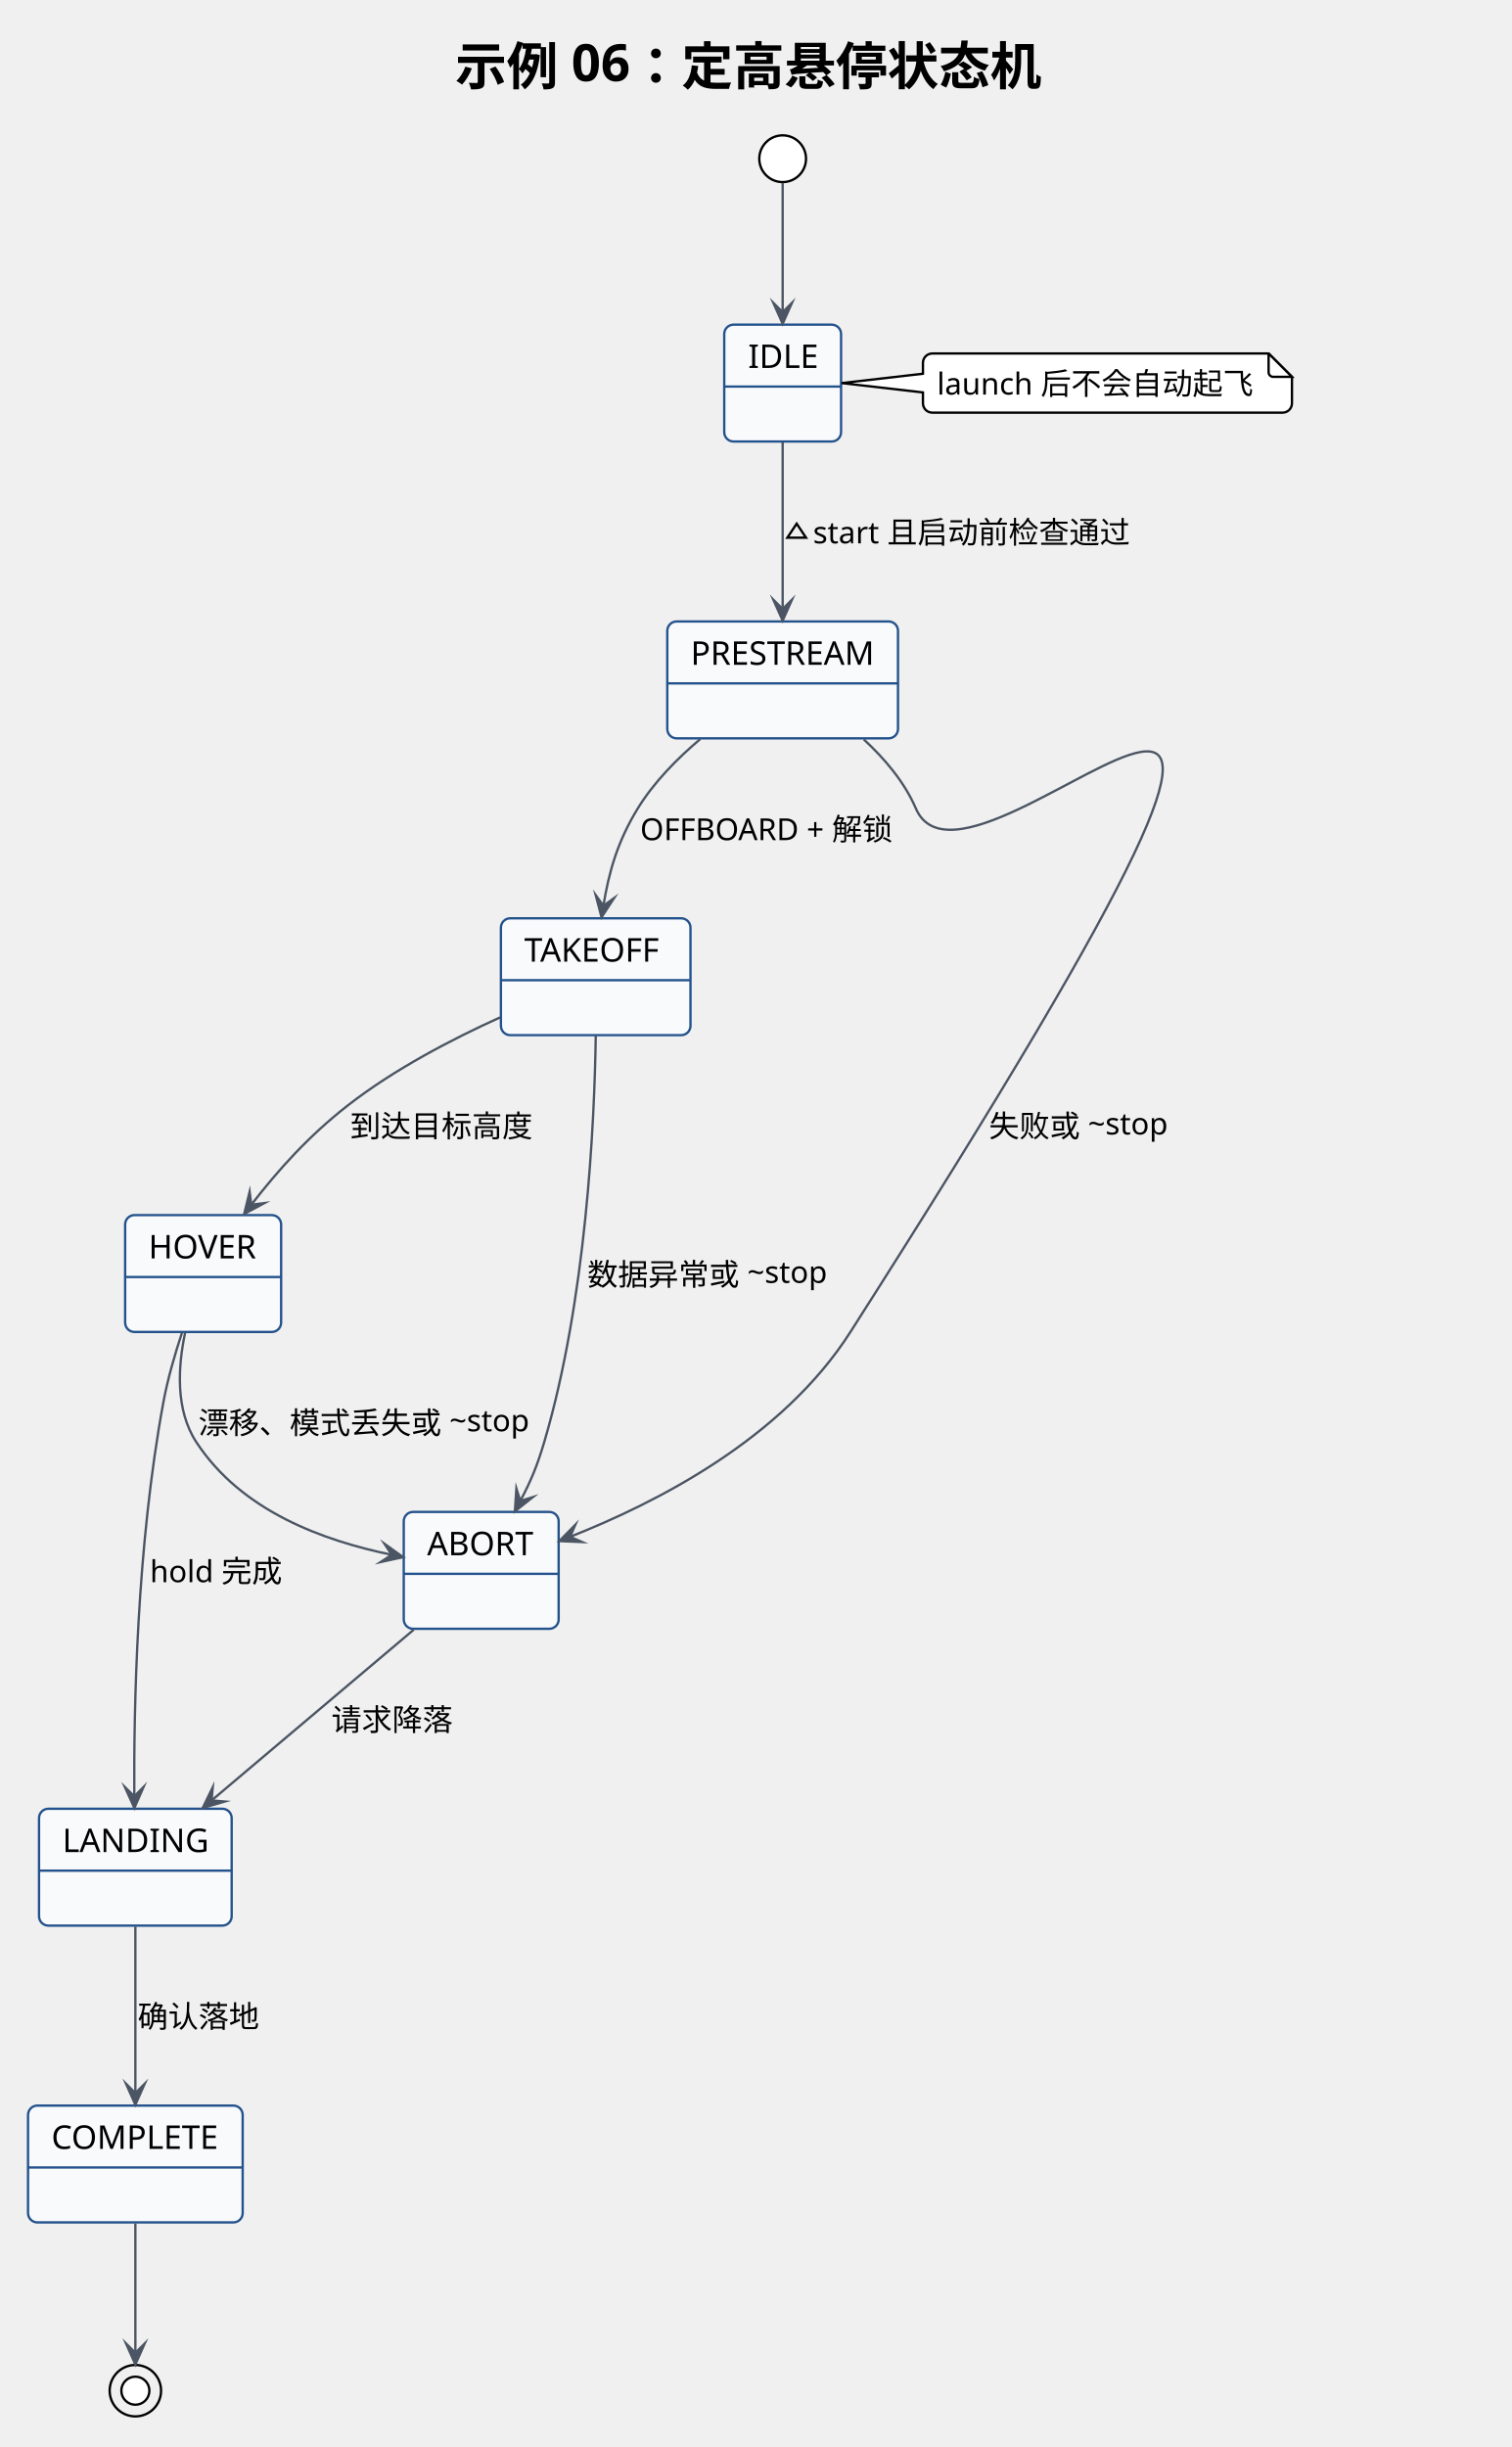
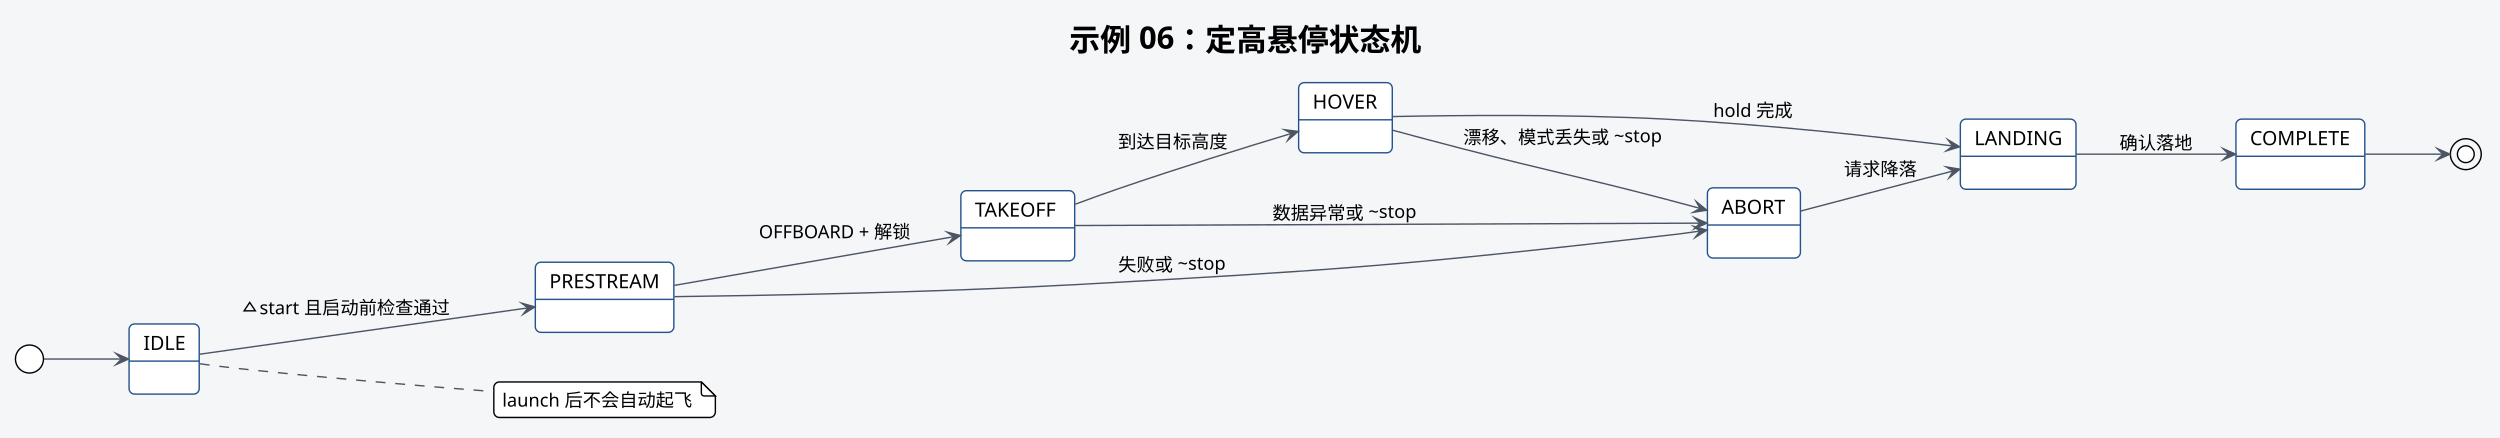
- <svg xmlns="http://www.w3.org/2000/svg" contentStyleType="text/css" data-diagram-type="STATE" height="1047px" preserveAspectRatio="none" style="width:647px;height:1047px;" version="1.1" viewBox="0 0 647 1047" width="647px" zoomAndPan="magnify">
+ <svg xmlns="http://www.w3.org/2000/svg" contentStyleType="text/css" data-diagram-type="STATE" height="312px" preserveAspectRatio="none" style="width:1782px;height:312px;background:#F4F6F8;" version="1.1" viewBox="0 0 1782 312" width="1782px" zoomAndPan="magnify">
  <defs />
  <g>
-     <g class="title" data-source-line="9">
-       <text fill="#000000" font-family="sans-serif" font-size="22" font-weight="700" lengthAdjust="spacing" textLength="256.276" x="194.812" y="36.27">示例 06：定高悬停状态机</text>
+     <rect fill="#F4F6F8" height="312" style="stroke:none;stroke-width:1;" width="1782" x="0" y="0" />
+     <g class="title" data-source-line="10">
+       <text fill="#000000" font-family="sans-serif" font-size="22" font-weight="700" lengthAdjust="spacing" textLength="256.276" x="762.177" y="36.27">示例 06：定高悬停状态机</text>
    </g>
-     <g class="start_entity" data-qualified-name=".start." data-source-line="10" id="ent0001">
-       <ellipse cx="334.93" cy="67.91" fill="#FFFFFF" rx="10" ry="10" style="stroke:#000000;stroke-width:1;" />
+     <g class="start_entity" data-qualified-name=".start." data-source-line="11" id="ent0001">
+       <ellipse cx="21" cy="255.91" fill="#FFFFFF" rx="10" ry="10" style="stroke:#000000;stroke-width:1;" />
    </g>
-     <g class="entity" data-qualified-name="IDLE" data-source-line="10" id="ent0002">
-       <rect fill="#F8FAFC" height="50" rx="4" ry="4" style="stroke:#24528C;stroke-width:1;" width="50" x="309.93" y="138.91" />
-       <line style="stroke:#24528C;stroke-width:1;" x1="309.93" x2="359.93" y1="165.398" y2="165.398" />
-       <text fill="#000000" font-family="sans-serif" font-size="14" lengthAdjust="spacing" textLength="29.572" x="320.144" y="157.445">IDLE</text>
+     <g class="entity" data-qualified-name="IDLE" data-source-line="11" id="ent0002">
+       <rect fill="#FFFFFF" height="50" rx="4" ry="4" style="stroke:#24528C;stroke-width:1;" width="50" x="92" y="230.91" />
+       <line style="stroke:#24528C;stroke-width:1;" x1="92" x2="142" y1="257.398" y2="257.398" />
+       <text fill="#000000" font-family="sans-serif" font-size="14" lengthAdjust="spacing" textLength="29.572" x="102.214" y="249.445">IDLE</text>
    </g>
-     <g class="entity" data-qualified-name="PRESTREAM" data-source-line="11" id="ent0004">
-       <rect fill="#F8FAFC" height="50" rx="4" ry="4" style="stroke:#24528C;stroke-width:1;" width="98.73" x="285.56" y="265.91" />
-       <line style="stroke:#24528C;stroke-width:1;" x1="285.56" x2="384.289" y1="292.398" y2="292.398" />
-       <text fill="#000000" font-family="sans-serif" font-size="14" lengthAdjust="spacing" textLength="78.73" x="295.56" y="284.445">PRESTREAM</text>
+     <g class="entity" data-qualified-name="PRESTREAM" data-source-line="12" id="ent0004">
+       <rect fill="#FFFFFF" height="50" rx="4" ry="4" style="stroke:#24528C;stroke-width:1;" width="98.73" x="381.59" y="186.91" />
+       <line style="stroke:#24528C;stroke-width:1;" x1="381.59" x2="480.32" y1="213.398" y2="213.398" />
+       <text fill="#000000" font-family="sans-serif" font-size="14" lengthAdjust="spacing" textLength="78.73" x="391.59" y="205.445">PRESTREAM</text>
    </g>
-     <g class="entity" data-qualified-name="TAKEOFF" data-source-line="12" id="ent0006">
-       <rect fill="#F8FAFC" height="50" rx="4" ry="4" style="stroke:#24528C;stroke-width:1;" width="81.127" x="214.36" y="392.91" />
-       <line style="stroke:#24528C;stroke-width:1;" x1="214.36" x2="295.487" y1="419.398" y2="419.398" />
-       <text fill="#000000" font-family="sans-serif" font-size="14" lengthAdjust="spacing" textLength="61.127" x="224.36" y="411.445">TAKEOFF</text>
+     <g class="entity" data-qualified-name="TAKEOFF" data-source-line="13" id="ent0006">
+       <rect fill="#FFFFFF" height="50" rx="4" ry="4" style="stroke:#24528C;stroke-width:1;" width="81.127" x="684.91" y="135.91" />
+       <line style="stroke:#24528C;stroke-width:1;" x1="684.91" x2="766.037" y1="162.398" y2="162.398" />
+       <text fill="#000000" font-family="sans-serif" font-size="14" lengthAdjust="spacing" textLength="61.127" x="694.91" y="154.445">TAKEOFF</text>
    </g>
-     <g class="entity" data-qualified-name="HOVER" data-source-line="13" id="ent0008">
-       <rect fill="#F8FAFC" height="50" rx="4" ry="4" style="stroke:#24528C;stroke-width:1;" width="66.758" x="53.55" y="519.91" />
-       <line style="stroke:#24528C;stroke-width:1;" x1="53.55" x2="120.308" y1="546.398" y2="546.398" />
-       <text fill="#000000" font-family="sans-serif" font-size="14" lengthAdjust="spacing" textLength="46.758" x="63.55" y="538.445">HOVER</text>
+     <g class="entity" data-qualified-name="HOVER" data-source-line="14" id="ent0008">
+       <rect fill="#FFFFFF" height="50" rx="4" ry="4" style="stroke:#24528C;stroke-width:1;" width="66.758" x="925.66" y="58.91" />
+       <line style="stroke:#24528C;stroke-width:1;" x1="925.66" x2="992.418" y1="85.398" y2="85.398" />
+       <text fill="#000000" font-family="sans-serif" font-size="14" lengthAdjust="spacing" textLength="46.758" x="935.66" y="77.445">HOVER</text>
    </g>
-     <g class="entity" data-qualified-name="LANDING" data-source-line="14" id="ent0010">
-       <rect fill="#F8FAFC" height="50" rx="4" ry="4" style="stroke:#24528C;stroke-width:1;" width="82.446" x="16.7" y="773.91" />
-       <line style="stroke:#24528C;stroke-width:1;" x1="16.7" x2="99.146" y1="800.398" y2="800.398" />
-       <text fill="#000000" font-family="sans-serif" font-size="14" lengthAdjust="spacing" textLength="62.446" x="26.7" y="792.445">LANDING</text>
+     <g class="entity" data-qualified-name="LANDING" data-source-line="15" id="ent0010">
+       <rect fill="#FFFFFF" height="50" rx="4" ry="4" style="stroke:#24528C;stroke-width:1;" width="82.446" x="1397.33" y="84.91" />
+       <line style="stroke:#24528C;stroke-width:1;" x1="1397.33" x2="1479.776" y1="111.398" y2="111.398" />
+       <text fill="#000000" font-family="sans-serif" font-size="14" lengthAdjust="spacing" textLength="62.446" x="1407.33" y="103.445">LANDING</text>
    </g>
-     <g class="entity" data-qualified-name="COMPLETE" data-source-line="15" id="ent0012">
-       <rect fill="#F8FAFC" height="50" rx="4" ry="4" style="stroke:#24528C;stroke-width:1;" width="91.853" x="12" y="900.91" />
-       <line style="stroke:#24528C;stroke-width:1;" x1="12" x2="103.853" y1="927.398" y2="927.398" />
-       <text fill="#000000" font-family="sans-serif" font-size="14" lengthAdjust="spacing" textLength="71.853" x="22" y="919.445">COMPLETE</text>
+     <g class="entity" data-qualified-name="COMPLETE" data-source-line="16" id="ent0012">
+       <rect fill="#FFFFFF" height="50" rx="4" ry="4" style="stroke:#24528C;stroke-width:1;" width="91.853" x="1593.78" y="84.91" />
+       <line style="stroke:#24528C;stroke-width:1;" x1="1593.78" x2="1685.632" y1="111.398" y2="111.398" />
+       <text fill="#000000" font-family="sans-serif" font-size="14" lengthAdjust="spacing" textLength="71.853" x="1603.78" y="103.445">COMPLETE</text>
    </g>
-     <g class="end_entity" data-qualified-name=".end." data-source-line="16" id="ent0014">
-       <ellipse cx="57.93" cy="1022.91" fill="none" rx="11" ry="11" style="stroke:#000000;stroke-width:1;" />
-       <ellipse cx="57.93" cy="1022.91" fill="#FFFFFF" rx="6" ry="6" style="stroke:#000000;stroke-width:1;" />
+     <g class="end_entity" data-qualified-name=".end." data-source-line="17" id="ent0014">
+       <ellipse cx="1757.63" cy="109.91" fill="none" rx="11" ry="11" style="stroke:#000000;stroke-width:1;" />
+       <ellipse cx="1757.63" cy="109.91" fill="#FFFFFF" rx="6" ry="6" style="stroke:#000000;stroke-width:1;" />
    </g>
-     <g class="entity" data-qualified-name="ABORT" data-source-line="17" id="ent0016">
-       <rect fill="#F8FAFC" height="50" rx="4" ry="4" style="stroke:#24528C;stroke-width:1;" width="66.293" x="172.78" y="646.91" />
-       <line style="stroke:#24528C;stroke-width:1;" x1="172.78" x2="239.073" y1="673.398" y2="673.398" />
-       <text fill="#000000" font-family="sans-serif" font-size="14" lengthAdjust="spacing" textLength="46.293" x="182.78" y="665.445">ABORT</text>
+     <g class="entity" data-qualified-name="ABORT" data-source-line="18" id="ent0016">
+       <rect fill="#FFFFFF" height="50" rx="4" ry="4" style="stroke:#24528C;stroke-width:1;" width="66.293" x="1217.04" y="133.91" />
+       <line style="stroke:#24528C;stroke-width:1;" x1="1217.04" x2="1283.333" y1="160.398" y2="160.398" />
+       <text fill="#000000" font-family="sans-serif" font-size="14" lengthAdjust="spacing" textLength="46.293" x="1227.04" y="152.445">ABORT</text>
    </g>
-     <g class="entity" data-qualified-name="GMN21" data-source-line="21" id="ent0022">
-       <path d="M394.97,155.25 L394.97,159.91 L360.17,163.91 L394.97,167.91 L394.97,172.561 A4,4 0 0 0 398.97,176.561 L548.883,176.561 A4,4 0 0 0 552.883,172.561 L552.883,161.25 L542.883,151.25 L398.97,151.25 A4,4 0 0 0 394.97,155.25" fill="#FFFFFF" style="stroke:#000000;stroke-width:1;" />
-       <path d="M542.883,151.25 L542.883,159.25 A2,2 0 0 0 544.883,161.25 L552.883,161.25 L542.883,151.25" fill="#FFFFFF" style="stroke:#000000;stroke-width:1;" />
-       <text fill="#000000" font-family="sans-serif" font-size="13" lengthAdjust="spacing" textLength="136.913" x="400.97" y="168.819">launch 后不会自动起飞</text>
+     <g class="entity" data-qualified-name="GMN21" data-source-line="22" id="ent0022">
+       <path d="M352,276.26 L352,293.571 A4,4 0 0 0 356,297.571 L505.913,297.571 A4,4 0 0 0 509.913,293.571 L509.913,282.26 L499.913,272.26 L356,272.26 A4,4 0 0 0 352,276.26" fill="#FFFFFF" style="stroke:#000000;stroke-width:1;" />
+       <path d="M499.913,272.26 L499.913,280.26 A2,2 0 0 0 501.913,282.26 L509.913,282.26 L499.913,272.26" fill="#FFFFFF" style="stroke:#000000;stroke-width:1;" />
+       <text fill="#000000" font-family="sans-serif" font-size="13" lengthAdjust="spacing" textLength="136.913" x="358" y="289.829">launch 后不会自动起飞</text>
    </g>
-     <g class="link" data-entity-1="ent0001" data-entity-2="ent0002" data-link-type="dependency" data-source-line="10" id="lnk3">
-       <path d="M334.93,78.27 C334.93,92.2 334.93,113.86 334.93,133.56" fill="none" id="*start*-to-IDLE" style="stroke:#4B5563;stroke-width:1;" />
-       <polygon fill="#4B5563" points="334.93,138.56,338.93,129.56,334.93,133.56,330.93,129.56,334.93,138.56" style="stroke:#4B5563;stroke-width:1;stroke-linejoin:miter;stroke-miterlimit:10;" />
+     <g class="link" data-entity-1="ent0001" data-entity-2="ent0002" data-link-type="dependency" data-source-line="11" id="lnk3">
+       <path d="M31.36,255.91 C45.29,255.91 66.95,255.91 86.65,255.91" fill="none" id="*start*-to-IDLE" style="stroke:#4B5563;stroke-width:1;" />
+       <polygon fill="#4B5563" points="91.65,255.91,82.65,251.91,86.65,255.91,82.65,259.91,91.65,255.91" style="stroke:#4B5563;stroke-width:1;stroke-linejoin:miter;stroke-miterlimit:10;" />
    </g>
-     <g class="link" data-entity-1="ent0002" data-entity-2="ent0004" data-link-type="dependency" data-source-line="11" id="lnk5">
-       <path d="M334.93,189.31 C334.93,211.33 334.93,238.57 334.93,260.57" fill="none" id="IDLE-to-PRESTREAM" style="stroke:#4B5563;stroke-width:1;" />
-       <polygon fill="#4B5563" points="334.93,265.57,338.93,256.57,334.93,260.57,330.93,256.57,334.93,265.57" style="stroke:#4B5563;stroke-width:1;stroke-linejoin:miter;stroke-miterlimit:10;" />
+     <g class="link" data-entity-1="ent0002" data-entity-2="ent0004" data-link-type="dependency" data-source-line="12" id="lnk5">
+       <path d="M142.48,252.46 C193.83,245.22 308.679,229.019 376.299,219.479" fill="none" id="IDLE-to-PRESTREAM" style="stroke:#4B5563;stroke-width:1;" />
+       <polygon fill="#4B5563" points="381.25,218.78,371.779,216.077,376.299,219.479,372.897,223.998,381.25,218.78" style="stroke:#4B5563;stroke-width:1;stroke-linejoin:miter;stroke-miterlimit:10;" />
      <g data-visibility-modifier="PACKAGE_PRIVATE_METHOD">
-         <polygon fill="none" points="340.93,224.065,336.93,230.065,344.93,230.065" style="stroke:#000000;stroke-width:1;stroke-linejoin:miter;stroke-miterlimit:10;" />
+         <polygon fill="none" points="178,215.555,174,221.555,182,221.555" style="stroke:#000000;stroke-width:1;stroke-linejoin:miter;stroke-miterlimit:10;" />
      </g>
-       <text fill="#000000" font-family="sans-serif" font-size="13" lengthAdjust="spacing" textLength="136.963" x="347.93" y="232.478">start 且启动前检查通过</text>
+       <text fill="#000000" font-family="sans-serif" font-size="13" lengthAdjust="spacing" textLength="136.963" x="185" y="223.969">start 且启动前检查通过</text>
    </g>
-     <g class="link" data-entity-1="ent0004" data-entity-2="ent0006" data-link-type="dependency" data-source-line="12" id="lnk7">
-       <path d="M299.66,316.23 C289.75,324.6 279.8,334.72 272.93,345.91 C264.27,359.99 260.562,373.145 258.222,387.545" fill="none" id="PRESTREAM-to-TAKEOFF" style="stroke:#4B5563;stroke-width:1;" />
-       <polygon fill="#4B5563" points="257.42,392.48,262.812,384.238,258.222,387.545,254.915,382.955,257.42,392.48" style="stroke:#4B5563;stroke-width:1;stroke-linejoin:miter;stroke-miterlimit:10;" />
-       <text fill="#000000" font-family="sans-serif" font-size="13" lengthAdjust="spacing" textLength="113.103" x="273.93" y="359.478">OFFBOARD + 解锁</text>
+     <g class="link" data-entity-1="ent0004" data-entity-2="ent0006" data-link-type="dependency" data-source-line="13" id="lnk7">
+       <path d="M480.59,203.44 C537.77,193.47 626.674,177.969 679.734,168.719" fill="none" id="PRESTREAM-to-TAKEOFF" style="stroke:#4B5563;stroke-width:1;" />
+       <polygon fill="#4B5563" points="684.66,167.86,675.107,165.465,679.734,168.719,676.481,173.346,684.66,167.86" style="stroke:#4B5563;stroke-width:1;stroke-linejoin:miter;stroke-miterlimit:10;" />
+       <text fill="#000000" font-family="sans-serif" font-size="13" lengthAdjust="spacing" textLength="113.103" x="540.91" y="169.809">OFFBOARD + 解锁</text>
    </g>
-     <g class="link" data-entity-1="ent0006" data-entity-2="ent0008" data-link-type="dependency" data-source-line="13" id="lnk9">
-       <path d="M214.03,435.31 C193.4,444.64 168.64,457.55 148.93,472.91 C131.89,486.19 119.005,500.7 107.545,515.47" fill="none" id="TAKEOFF-to-HOVER" style="stroke:#4B5563;stroke-width:1;" />
-       <polygon fill="#4B5563" points="104.48,519.42,113.157,514.762,107.545,515.47,106.837,509.858,104.48,519.42" style="stroke:#4B5563;stroke-width:1;stroke-linejoin:miter;stroke-miterlimit:10;" />
-       <text fill="#000000" font-family="sans-serif" font-size="13" lengthAdjust="spacing" textLength="78" x="149.93" y="486.478">到达目标高度</text>
+     <g class="link" data-entity-1="ent0006" data-entity-2="ent0008" data-link-type="dependency" data-source-line="14" id="lnk9">
+       <path d="M766.44,145.57 C776.1,141.97 786.41,138.23 796.04,134.91 C840.51,119.62 887.663,105.025 920.503,95.115" fill="none" id="TAKEOFF-to-HOVER" style="stroke:#4B5563;stroke-width:1;" />
+       <polygon fill="#4B5563" points="925.29,93.67,915.518,92.441,920.503,95.115,917.829,100.1,925.29,93.67" style="stroke:#4B5563;stroke-width:1;stroke-linejoin:miter;stroke-miterlimit:10;" />
+       <text fill="#000000" font-family="sans-serif" font-size="13" lengthAdjust="spacing" textLength="78" x="797.04" y="105.549">到达目标高度</text>
    </g>
-     <g class="link" data-entity-1="ent0008" data-entity-2="ent0010" data-link-type="dependency" data-source-line="14" id="lnk11">
-       <path d="M77.85,570.32 C74.82,579.48 71.75,590.05 69.93,599.91 C58.5,661.71 57.239,731.02 57.469,768.6" fill="none" id="HOVER-to-LANDING" style="stroke:#4B5563;stroke-width:1;" />
-       <polygon fill="#4B5563" points="57.5,773.6,61.445,764.576,57.469,768.6,53.445,764.625,57.5,773.6" style="stroke:#4B5563;stroke-width:1;stroke-linejoin:miter;stroke-miterlimit:10;" />
-       <text fill="#000000" font-family="sans-serif" font-size="13" lengthAdjust="spacing" textLength="58.106" x="64.15" y="676.979">hold 完成</text>
+     <g class="link" data-entity-1="ent0008" data-entity-2="ent0010" data-link-type="dependency" data-source-line="15" id="lnk11">
+       <path d="M992.77,83.08 C1036.92,82.19 1117.97,81.32 1187.04,84.91 C1261.24,88.77 1342.408,97.916 1391.898,104.037" fill="none" id="HOVER-to-LANDING" style="stroke:#4B5563;stroke-width:1;" />
+       <polygon fill="#4B5563" points="1396.86,104.65,1388.419,99.576,1391.898,104.037,1387.437,107.515,1396.86,104.65" style="stroke:#4B5563;stroke-width:1;stroke-linejoin:miter;stroke-miterlimit:10;" />
+       <text fill="#000000" font-family="sans-serif" font-size="13" lengthAdjust="spacing" textLength="58.106" x="1221.19" y="83.329">hold 完成</text>
    </g>
-     <g class="link" data-entity-1="ent0010" data-entity-2="ent0012" data-link-type="dependency" data-source-line="15" id="lnk13">
-       <path d="M57.93,824.31 C57.93,846.33 57.93,873.57 57.93,895.57" fill="none" id="LANDING-to-COMPLETE" style="stroke:#4B5563;stroke-width:1;" />
-       <polygon fill="#4B5563" points="57.93,900.57,61.93,891.57,57.93,895.57,53.93,891.57,57.93,900.57" style="stroke:#4B5563;stroke-width:1;stroke-linejoin:miter;stroke-miterlimit:10;" />
-       <text fill="#000000" font-family="sans-serif" font-size="13" lengthAdjust="spacing" textLength="52" x="58.93" y="867.479">确认落地</text>
+     <g class="link" data-entity-1="ent0010" data-entity-2="ent0012" data-link-type="dependency" data-source-line="16" id="lnk13">
+       <path d="M1479.86,109.91 C1512.82,109.91 1554.4,109.91 1588.6,109.91" fill="none" id="LANDING-to-COMPLETE" style="stroke:#4B5563;stroke-width:1;" />
+       <polygon fill="#4B5563" points="1593.6,109.91,1584.6,105.91,1588.6,109.91,1584.6,113.91,1593.6,109.91" style="stroke:#4B5563;stroke-width:1;stroke-linejoin:miter;stroke-miterlimit:10;" />
+       <text fill="#000000" font-family="sans-serif" font-size="13" lengthAdjust="spacing" textLength="52" x="1510.78" y="106.478">确认落地</text>
    </g>
-     <g class="link" data-entity-1="ent0012" data-entity-2="ent0014" data-link-type="dependency" data-source-line="16" id="lnk15">
-       <path d="M57.93,951.37 C57.93,970.95 57.93,992.4 57.93,1006.71" fill="none" id="COMPLETE-to-*end*" style="stroke:#4B5563;stroke-width:1;" />
-       <polygon fill="#4B5563" points="57.93,1011.71,61.93,1002.71,57.93,1006.71,53.93,1002.71,57.93,1011.71" style="stroke:#4B5563;stroke-width:1;stroke-linejoin:miter;stroke-miterlimit:10;" />
+     <g class="link" data-entity-1="ent0012" data-entity-2="ent0014" data-link-type="dependency" data-source-line="17" id="lnk15">
+       <path d="M1685.86,109.91 C1707.98,109.91 1727.73,109.91 1741.31,109.91" fill="none" id="COMPLETE-to-*end*" style="stroke:#4B5563;stroke-width:1;" />
+       <polygon fill="#4B5563" points="1746.31,109.91,1737.31,105.91,1741.31,109.91,1737.31,113.91,1746.31,109.91" style="stroke:#4B5563;stroke-width:1;stroke-linejoin:miter;stroke-miterlimit:10;" />
    </g>
-     <g class="link" data-entity-1="ent0004" data-entity-2="ent0016" data-link-type="dependency" data-source-line="17" id="lnk17">
-       <path d="M369.63,316.36 C378.59,324.62 387.08,334.64 391.93,345.91 C416.94,404.06 632.9,148.64 363.93,569.91 C334.67,615.73 281,642.911 243.98,657.551" fill="none" id="PRESTREAM-to-ABORT" style="stroke:#4B5563;stroke-width:1;" />
-       <polygon fill="#4B5563" points="239.33,659.39,249.17,659.8,243.98,657.551,246.228,652.361,239.33,659.39" style="stroke:#4B5563;stroke-width:1;stroke-linejoin:miter;stroke-miterlimit:10;" />
-       <text fill="#000000" font-family="sans-serif" font-size="13" lengthAdjust="spacing" textLength="78.99" x="423.2" y="486.478">失败或 ~stop</text>
+     <g class="link" data-entity-1="ent0004" data-entity-2="ent0016" data-link-type="dependency" data-source-line="18" id="lnk17">
+       <path d="M480.68,211.46 C545.76,210.65 664.65,208.49 766.04,202.91 C953.51,192.6 1000.49,189.16 1187.04,167.91 C1196.68,166.82 1202.182,166.107 1211.712,164.727" fill="none" id="PRESTREAM-to-ABORT" style="stroke:#4B5563;stroke-width:1;" />
+       <polygon fill="#4B5563" points="1216.66,164.01,1207.18,161.341,1211.712,164.727,1208.326,169.259,1216.66,164.01" style="stroke:#4B5563;stroke-width:1;stroke-linejoin:miter;stroke-miterlimit:10;" />
+       <text fill="#000000" font-family="sans-serif" font-size="13" lengthAdjust="spacing" textLength="78.99" x="797.04" y="193.339">失败或 ~stop</text>
    </g>
-     <g class="link" data-entity-1="ent0006" data-entity-2="ent0016" data-link-type="dependency" data-source-line="18" id="lnk18">
-       <path d="M254.95,443.22 C254.39,481.11 250.85,556.21 232.93,616.91 C229.93,627.06 227.414,633.183 222.664,642.233" fill="none" id="TAKEOFF-to-ABORT" style="stroke:#4B5563;stroke-width:1;" />
-       <polygon fill="#4B5563" points="220.34,646.66,228.064,640.55,222.664,642.233,220.981,636.832,220.34,646.66" style="stroke:#4B5563;stroke-width:1;stroke-linejoin:miter;stroke-miterlimit:10;" />
-       <text fill="#000000" font-family="sans-serif" font-size="13" lengthAdjust="spacing" textLength="104.99" x="251.4" y="549.979">数据异常或 ~stop</text>
+     <g class="link" data-entity-1="ent0006" data-entity-2="ent0016" data-link-type="dependency" data-source-line="19" id="lnk18">
+       <path d="M766.19,160.76 C865.9,160.38 1120.3,159.409 1211.72,159.059" fill="none" id="TAKEOFF-to-ABORT" style="stroke:#4B5563;stroke-width:1;" />
+       <polygon fill="#4B5563" points="1216.72,159.04,1207.705,155.075,1211.72,159.059,1207.735,163.075,1216.72,159.04" style="stroke:#4B5563;stroke-width:1;stroke-linejoin:miter;stroke-miterlimit:10;" />
+       <text fill="#000000" font-family="sans-serif" font-size="13" lengthAdjust="spacing" textLength="104.99" x="907.04" y="156.418">数据异常或 ~stop</text>
    </g>
-     <g class="link" data-entity-1="ent0008" data-entity-2="ent0016" data-link-type="dependency" data-source-line="19" id="lnk19">
-       <path d="M79.24,570.14 C76.12,584.81 75.04,603.26 83.93,616.91 C103.39,646.8 138.684,659.257 167.624,665.247" fill="none" id="HOVER-to-ABORT" style="stroke:#4B5563;stroke-width:1;" />
-       <polygon fill="#4B5563" points="172.52,666.26,164.518,660.519,167.624,665.247,162.896,668.353,172.52,666.26" style="stroke:#4B5563;stroke-width:1;stroke-linejoin:miter;stroke-miterlimit:10;" />
-       <text fill="#000000" font-family="sans-serif" font-size="13" lengthAdjust="spacing" textLength="143.99" x="84.93" y="613.479">漂移、模式丢失或 ~stop</text>
+     <g class="link" data-entity-1="ent0008" data-entity-2="ent0016" data-link-type="dependency" data-source-line="20" id="lnk19">
+       <path d="M992.72,92.83 C1007.73,96.89 1025.77,101.71 1042.04,105.91 C1106.33,122.52 1122.79,125.15 1187.04,141.91 C1196.67,144.43 1202.298,145.929 1211.828,148.539" fill="none" id="HOVER-to-ABORT" style="stroke:#4B5563;stroke-width:1;" />
+       <polygon fill="#4B5563" points="1216.65,149.86,1209.026,143.625,1211.828,148.539,1206.913,151.341,1216.65,149.86" style="stroke:#4B5563;stroke-width:1;stroke-linejoin:miter;stroke-miterlimit:10;" />
+       <text fill="#000000" font-family="sans-serif" font-size="13" lengthAdjust="spacing" textLength="143.99" x="1043.04" y="102.478">漂移、模式丢失或 ~stop</text>
    </g>
-     <g class="link" data-entity-1="ent0016" data-entity-2="ent0010" data-link-type="dependency" data-source-line="20" id="lnk20">
-       <path d="M177.04,697.31 C150.96,719.33 116.621,748.345 90.561,770.345" fill="none" id="ABORT-to-LANDING" style="stroke:#4B5563;stroke-width:1;" />
-       <polygon fill="#4B5563" points="86.74,773.57,96.197,770.821,90.561,770.345,91.037,764.708,86.74,773.57" style="stroke:#4B5563;stroke-width:1;stroke-linejoin:miter;stroke-miterlimit:10;" />
-       <text fill="#000000" font-family="sans-serif" font-size="13" lengthAdjust="spacing" textLength="52" x="141.79" y="740.479">请求降落</text>
+     <g class="link" data-entity-1="ent0016" data-entity-2="ent0010" data-link-type="dependency" data-source-line="21" id="lnk20">
+       <path d="M1283.65,150.38 C1315.14,142.1 1358.195,130.782 1392.185,121.842" fill="none" id="ABORT-to-LANDING" style="stroke:#4B5563;stroke-width:1;" />
+       <polygon fill="#4B5563" points="1397.02,120.57,1387.299,118.991,1392.185,121.842,1389.333,126.728,1397.02,120.57" style="stroke:#4B5563;stroke-width:1;stroke-linejoin:miter;stroke-miterlimit:10;" />
+       <text fill="#000000" font-family="sans-serif" font-size="13" lengthAdjust="spacing" textLength="52" x="1314.33" y="125.148">请求降落</text>
+     </g>
+     <g class="link" data-entity-1="ent0002" data-entity-2="ent0022" data-link-type="association" data-source-line="22" id="lnk23">
+       <path d="M142.44,259.31 C151.69,260.54 162.32,261.87 172,262.91 C232.22,269.38 300.51,275.14 351.7,279.14" fill="none" id="IDLE-GMN21" style="stroke:#4B5563;stroke-width:1;stroke-dasharray:7,7;" />
    </g>
  </g>
</svg>
